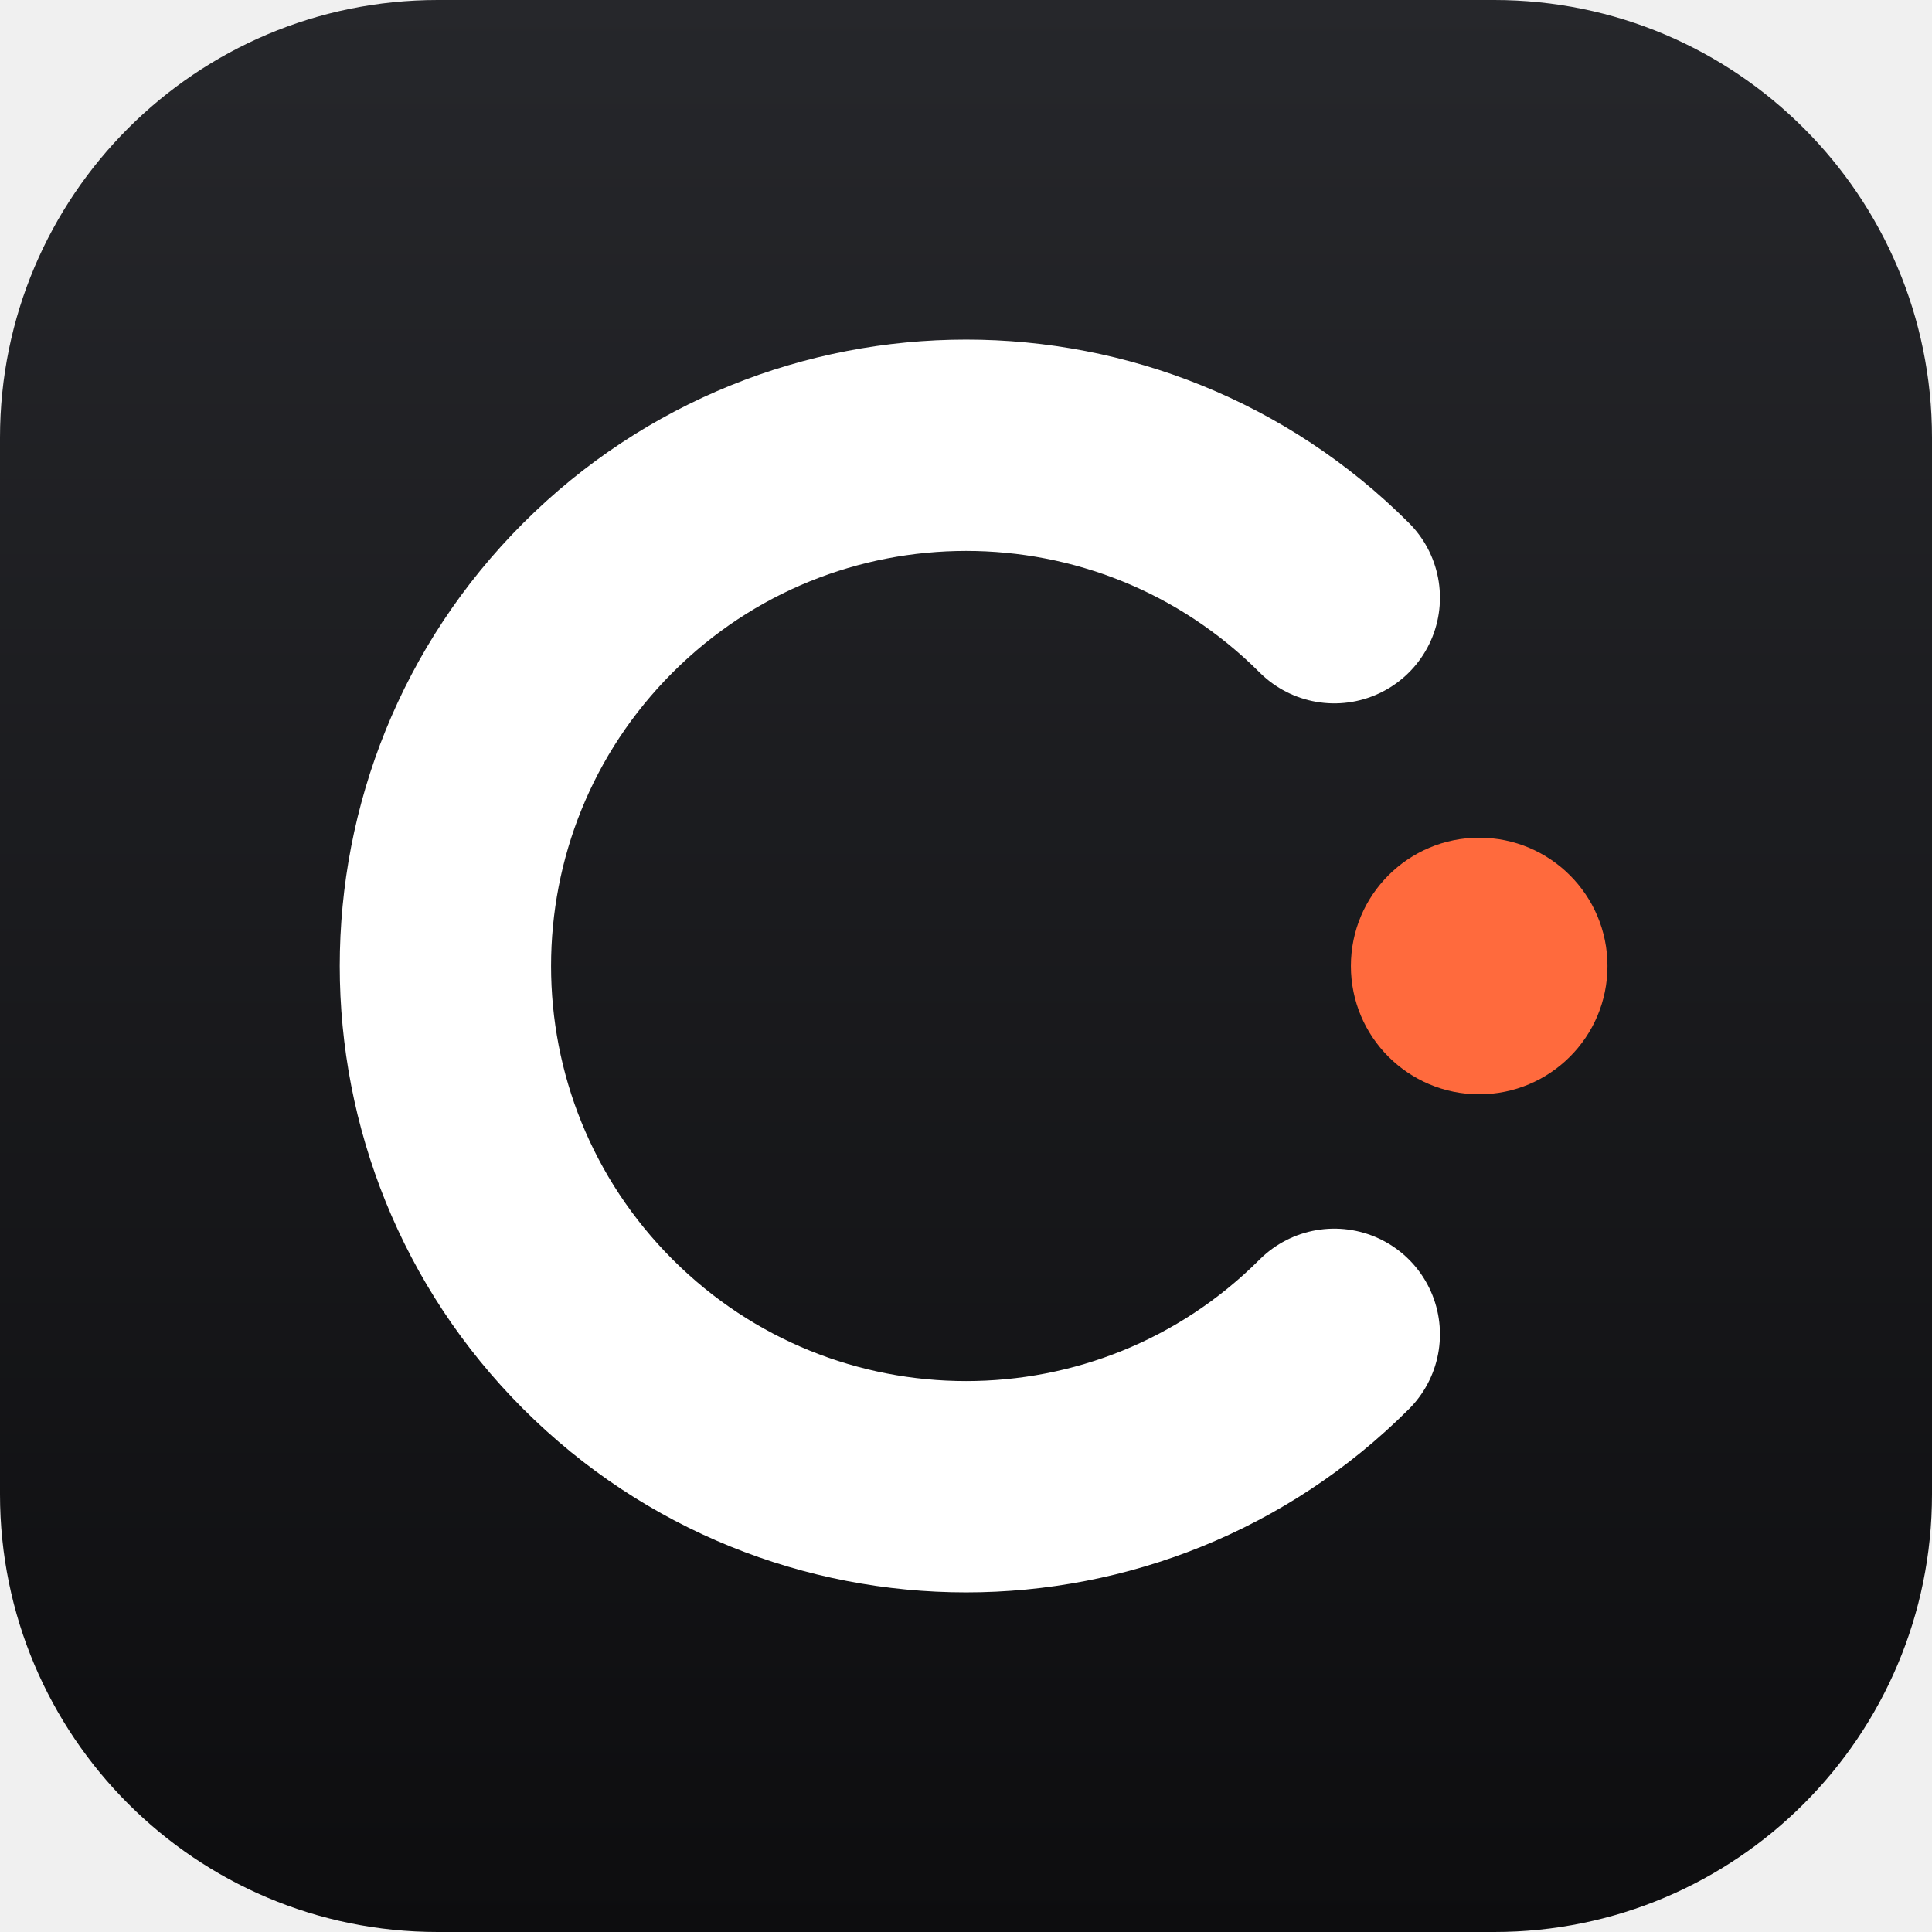
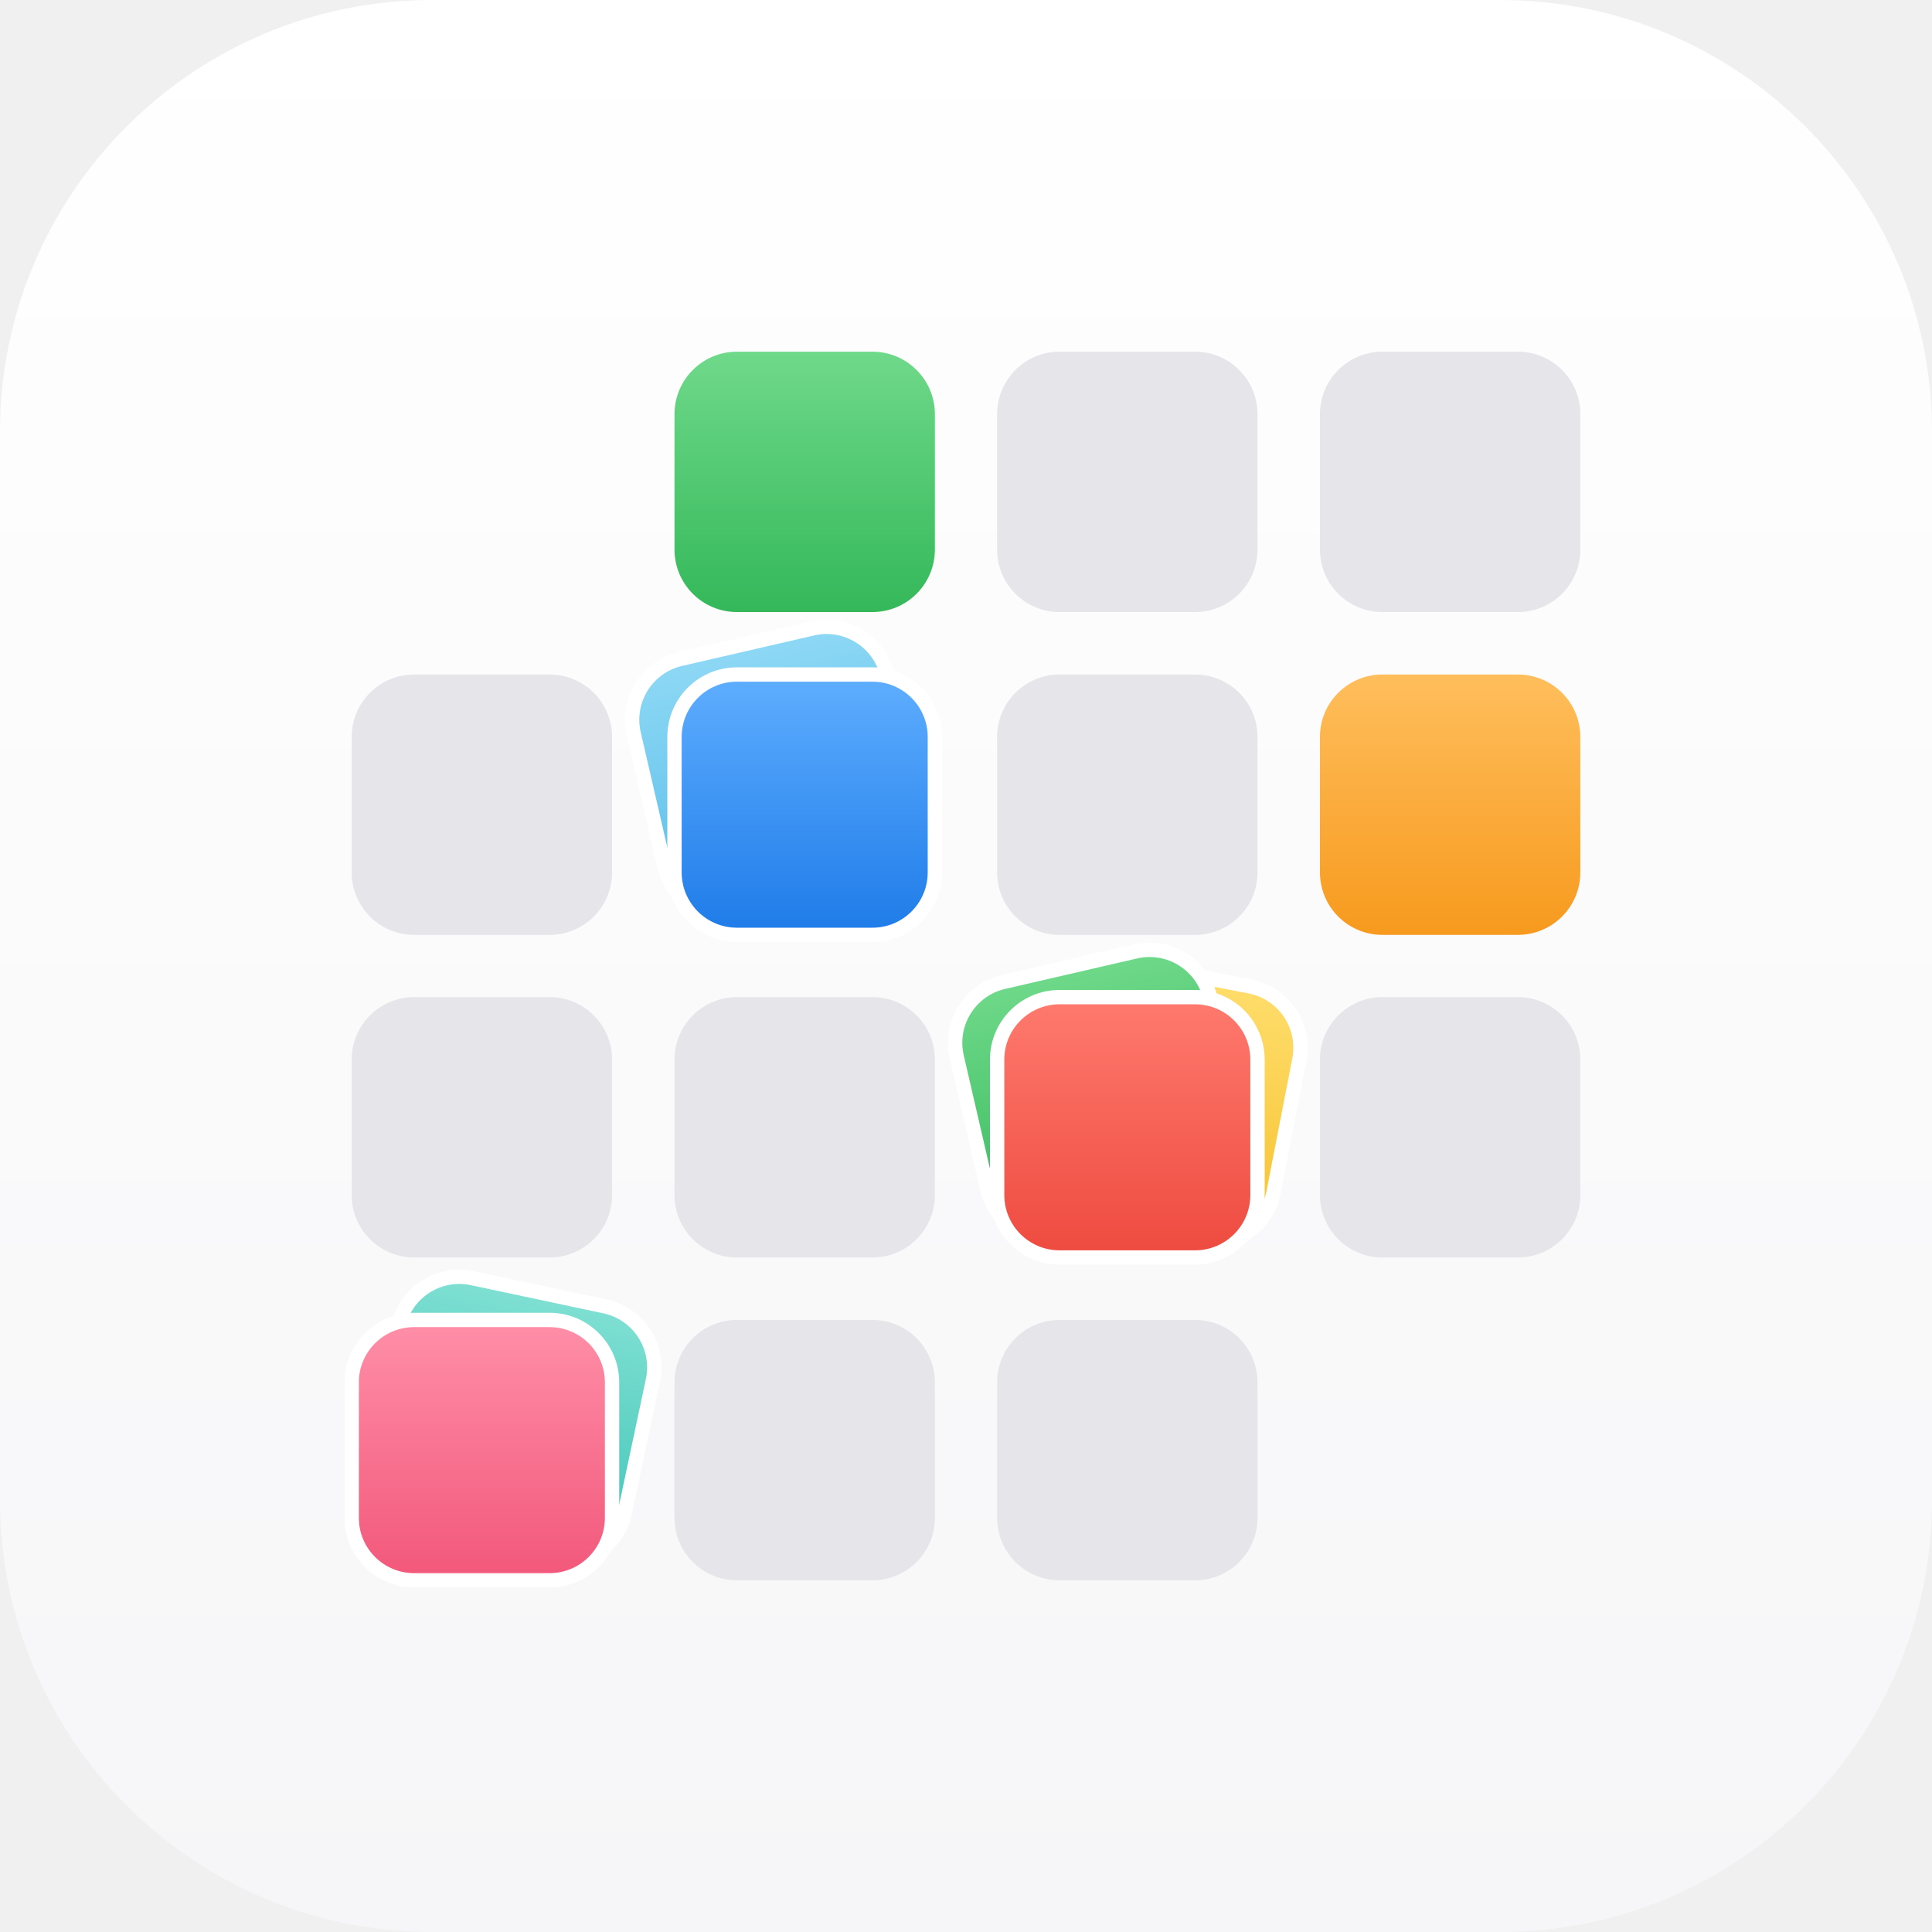
- <svg xmlns="http://www.w3.org/2000/svg" viewBox="0 0 512 512">
+ <svg xmlns="http://www.w3.org/2000/svg" width="1024" height="1024" viewBox="0 0 1024 1024">
  <defs>
    <linearGradient id="bg" x1="0" y1="0" x2="0" y2="1">
-       <stop offset="0" stop-color="#26272b" />
-       <stop offset="1" stop-color="#0d0d0f" />
+       <stop offset="0" stop-color="#FFFFFF" />
+       <stop offset="1" stop-color="#F6F6F8" />
+     </linearGradient>
+     <linearGradient id="g-green" x1="0" y1="0" x2="0" y2="1">
+       <stop offset="0" stop-color="#6FD98A" />
+       <stop offset="1" stop-color="#34B85A" />
+     </linearGradient>
+     <linearGradient id="g-blue" x1="0" y1="0" x2="0" y2="1">
+       <stop offset="0" stop-color="#5FAEFF" />
+       <stop offset="1" stop-color="#1E7BE8" />
+     </linearGradient>
+     <linearGradient id="g-teal" x1="0" y1="0" x2="0" y2="1">
+       <stop offset="0" stop-color="#8ED8F5" />
+       <stop offset="1" stop-color="#56BCE8" />
+     </linearGradient>
+     <linearGradient id="g-orange" x1="0" y1="0" x2="0" y2="1">
+       <stop offset="0" stop-color="#FFBE5C" />
+       <stop offset="1" stop-color="#F79A1E" />
+     </linearGradient>
+     <linearGradient id="g-red" x1="0" y1="0" x2="0" y2="1">
+       <stop offset="0" stop-color="#FF7A6E" />
+       <stop offset="1" stop-color="#EE4A3F" />
+     </linearGradient>
+     <linearGradient id="g-yellow" x1="0" y1="0" x2="0" y2="1">
+       <stop offset="0" stop-color="#FFDD6B" />
+       <stop offset="1" stop-color="#F5C02C" />
+     </linearGradient>
+     <linearGradient id="g-pink" x1="0" y1="0" x2="0" y2="1">
+       <stop offset="0" stop-color="#FF8FA8" />
+       <stop offset="1" stop-color="#F2577A" />
+     </linearGradient>
+     <linearGradient id="g-mint" x1="0" y1="0" x2="0" y2="1">
+       <stop offset="0" stop-color="#7FE0D3" />
+       <stop offset="1" stop-color="#3CC2B4" />
    </linearGradient>
  </defs>
-   <rect width="512" height="512" rx="116" fill="url(#bg)" />
-   <path d="M353.6 158.4 A138 138 0 1 0 353.6 353.6" fill="none" stroke="#fff" stroke-width="56" stroke-linecap="round" />
-   <circle cx="392" cy="256" r="34" fill="#ff6a3d" />
+   <rect width="1024" height="1024" rx="229" fill="url(#bg)" />
+   <g>
+     <rect x="357.5" y="186.4" width="138.0" height="138.0" rx="33.1" fill="url(#g-green)" />
+     <rect x="528.5" y="186.4" width="138.0" height="138.0" rx="33.1" fill="#E5E5EA" />
+     <rect x="699.6" y="186.4" width="138.0" height="138.0" rx="33.1" fill="#E5E5EA" />
+     <rect x="186.4" y="357.5" width="138.0" height="138.0" rx="33.1" fill="#E5E5EA" />
+     <rect x="342.2" y="339.4" width="138.0" height="138.0" rx="33.1" fill="url(#g-teal)" stroke="#fff" stroke-width="7.6" transform="rotate(-13 411.2 408.4)" />
+     <rect x="357.5" y="357.5" width="138.0" height="138.0" rx="33.1" fill="url(#g-blue)" stroke="#fff" stroke-width="7.6" />
+     <rect x="528.5" y="357.5" width="138.0" height="138.0" rx="33.1" fill="#E5E5EA" />
+     <rect x="699.6" y="357.5" width="138.0" height="138.0" rx="33.1" fill="url(#g-orange)" />
+     <rect x="186.4" y="528.5" width="138.0" height="138.0" rx="33.1" fill="#E5E5EA" />
+     <rect x="357.5" y="528.5" width="138.0" height="138.0" rx="33.1" fill="#E5E5EA" />
+     <rect x="545.1" y="514.7" width="138.0" height="138.0" rx="33.1" fill="url(#g-yellow)" stroke="#fff" stroke-width="7.6" transform="rotate(11 614.1 583.7)" />
+     <rect x="513.4" y="510.6" width="138.0" height="138.0" rx="33.1" fill="url(#g-green)" stroke="#fff" stroke-width="7.6" transform="rotate(-13 582.4 579.6)" />
+     <rect x="528.5" y="528.5" width="138.0" height="138.0" rx="33.1" fill="url(#g-red)" stroke="#fff" stroke-width="7.6" />
+     <rect x="699.6" y="528.5" width="138.0" height="138.0" rx="33.1" fill="#E5E5EA" />
+     <rect x="202.1" y="683.4" width="138.0" height="138.0" rx="33.1" fill="url(#g-mint)" stroke="#fff" stroke-width="7.6" transform="rotate(12 271.1 752.4)" />
+     <rect x="186.4" y="699.6" width="138.0" height="138.0" rx="33.1" fill="url(#g-pink)" stroke="#fff" stroke-width="7.6" />
+     <rect x="357.5" y="699.6" width="138.0" height="138.0" rx="33.1" fill="#E5E5EA" />
+     <rect x="528.5" y="699.6" width="138.0" height="138.0" rx="33.1" fill="#E5E5EA" />
+   </g>
</svg>
